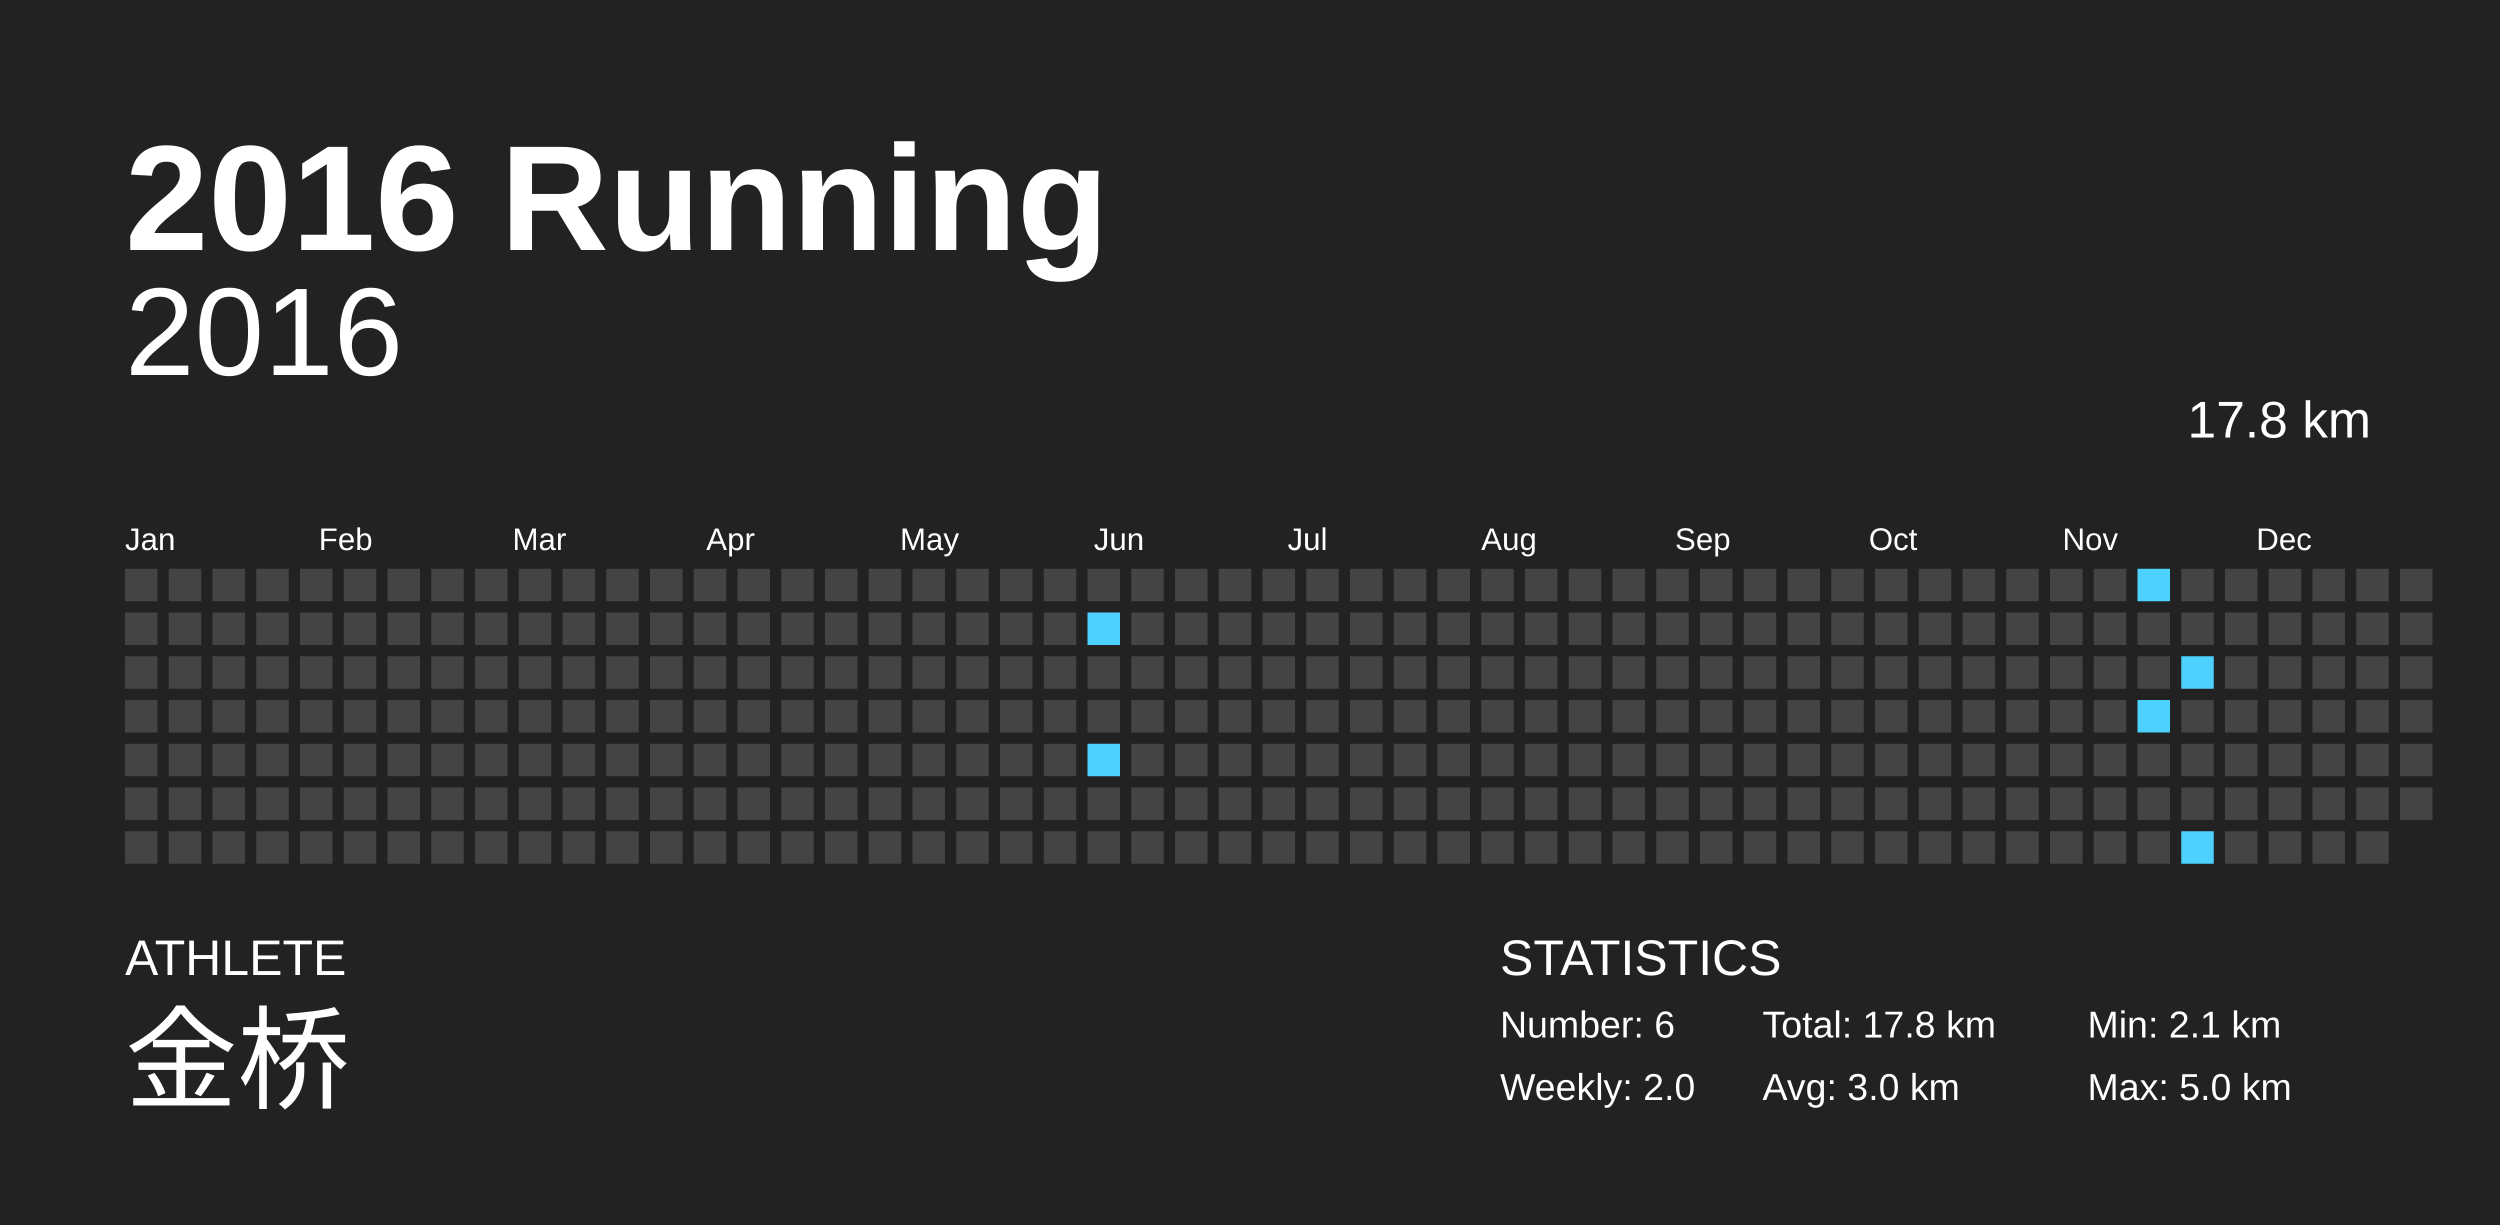
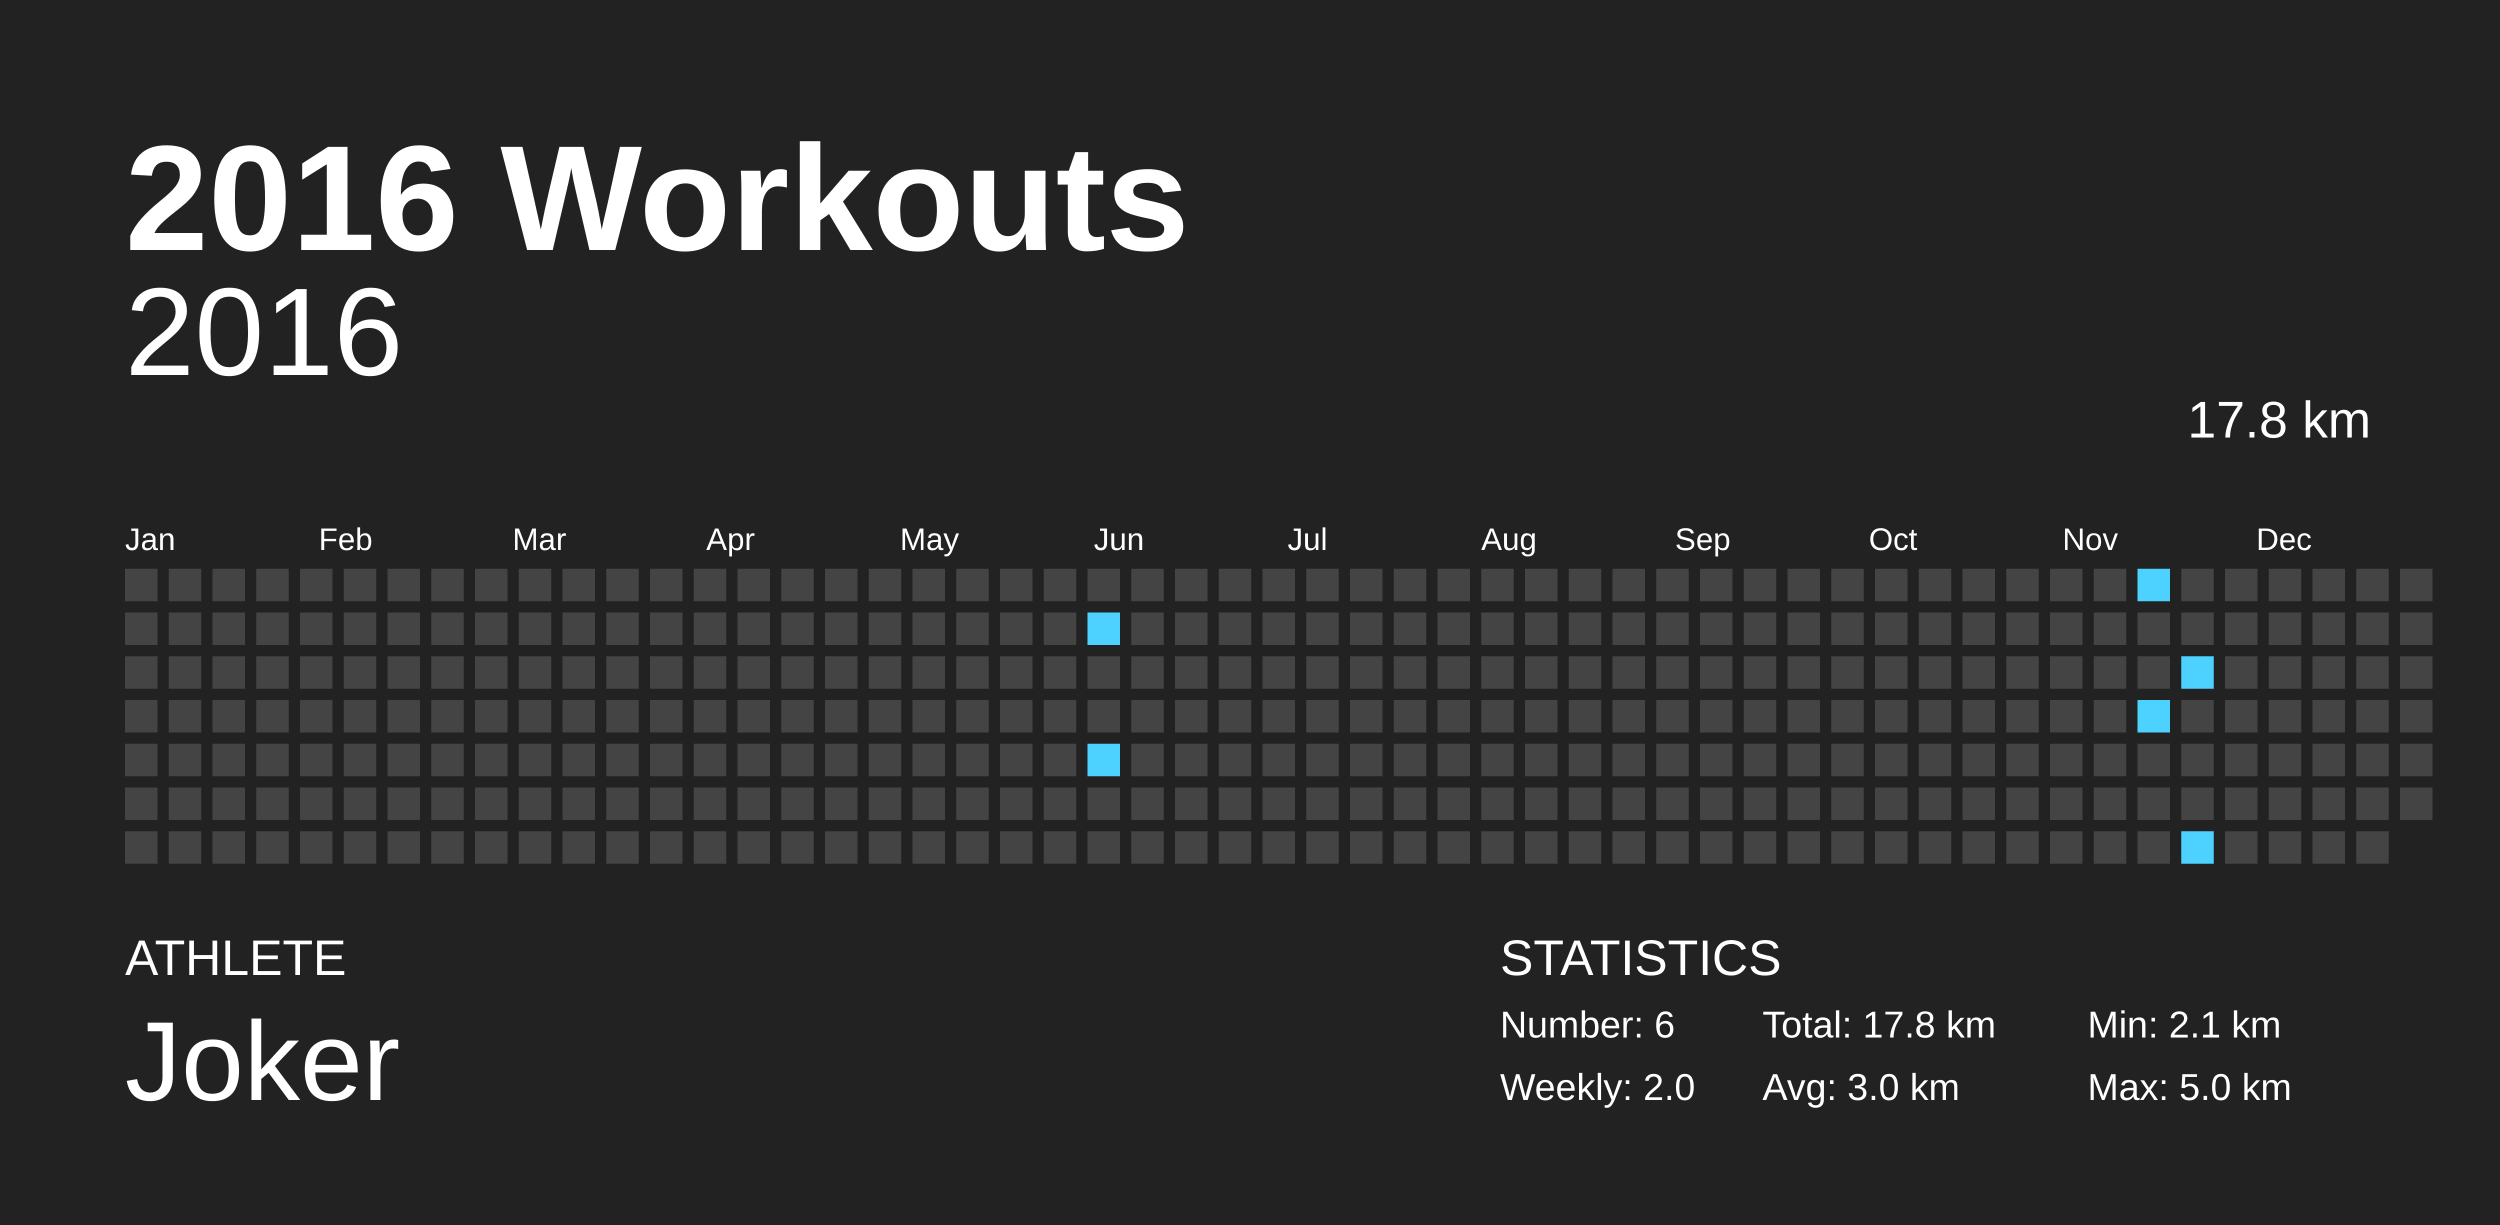
<svg xmlns="http://www.w3.org/2000/svg" baseProfile="full" height="98mm" version="1.1" viewBox="0,0,200,98" width="200mm">
  <defs />
  <rect fill="#222222" height="98" width="200" x="0" y="0" />
-   <text fill="#FFFFFF" style="font-size:12px; font-family:Arial; font-weight:bold;" x="10" y="20">2016 Running</text>
+   <text fill="#FFFFFF" style="font-size:12px; font-family:Arial; font-weight:bold;" x="10" y="20">2016 Workouts</text>
  <text fill="#FFFFFF" style="font-size:4px; font-family:Arial" x="10" y="78">ATHLETE</text>
-   <text fill="#FFFFFF" style="font-size:9px; font-family:Arial" x="10" y="88">金桥</text>
+   <text fill="#FFFFFF" style="font-size:9px; font-family:Arial" x="10" y="88">Joker</text>
  <text fill="#FFFFFF" style="font-size:4px; font-family:Arial" x="120" y="78">STATISTICS</text>
  <text fill="#FFFFFF" style="font-size:3px; font-family:Arial" x="120" y="83">Number: 6</text>
  <text fill="#FFFFFF" style="font-size:3px; font-family:Arial" x="120" y="88">Weekly: 2.0</text>
  <text fill="#FFFFFF" style="font-size:3px; font-family:Arial" x="141" y="83">Total: 17.8 km</text>
  <text fill="#FFFFFF" style="font-size:3px; font-family:Arial" x="141" y="88">Avg: 3.0 km</text>
  <text fill="#FFFFFF" style="font-size:3px; font-family:Arial" x="167" y="83">Min: 2.1 km</text>
  <text fill="#FFFFFF" style="font-size:3px; font-family:Arial" x="167" y="88">Max: 5.0 km</text>
  <text alignment-baseline="hanging" fill="#FFFFFF" style="font-size:10.0px; font-family:Arial;" x="10" y="30">2016</text>
  <text alignment-baseline="hanging" fill="#FFFFFF" style="font-size:4.125px; font-family:Arial;" x="175" y="35">17.8 km</text>
  <text fill="#FFFFFF" style="font-size:2.5px; font-family:Arial" x="10.0" y="44">Jan</text>
  <text fill="#FFFFFF" style="font-size:2.5px; font-family:Arial" x="25.5" y="44">Feb</text>
  <text fill="#FFFFFF" style="font-size:2.5px; font-family:Arial" x="41.0" y="44">Mar</text>
  <text fill="#FFFFFF" style="font-size:2.5px; font-family:Arial" x="56.5" y="44">Apr</text>
  <text fill="#FFFFFF" style="font-size:2.5px; font-family:Arial" x="72.0" y="44">May</text>
  <text fill="#FFFFFF" style="font-size:2.5px; font-family:Arial" x="87.5" y="44">Jun</text>
  <text fill="#FFFFFF" style="font-size:2.5px; font-family:Arial" x="103.0" y="44">Jul</text>
  <text fill="#FFFFFF" style="font-size:2.5px; font-family:Arial" x="118.5" y="44">Aug</text>
  <text fill="#FFFFFF" style="font-size:2.5px; font-family:Arial" x="134.0" y="44">Sep</text>
  <text fill="#FFFFFF" style="font-size:2.5px; font-family:Arial" x="149.5" y="44">Oct</text>
  <text fill="#FFFFFF" style="font-size:2.5px; font-family:Arial" x="165.0" y="44">Nov</text>
  <text fill="#FFFFFF" style="font-size:2.5px; font-family:Arial" x="180.5" y="44">Dec</text>
  <rect fill="#444444" height="2.6" width="2.6" x="10.0" y="45.5" />
  <rect fill="#444444" height="2.6" width="2.6" x="10.0" y="49.0" />
  <rect fill="#444444" height="2.6" width="2.6" x="10.0" y="52.5" />
  <rect fill="#444444" height="2.6" width="2.6" x="10.0" y="56.0" />
  <rect fill="#444444" height="2.6" width="2.6" x="10.0" y="59.5" />
  <rect fill="#444444" height="2.6" width="2.6" x="10.0" y="63.0" />
  <rect fill="#444444" height="2.6" width="2.6" x="10.0" y="66.5" />
  <rect fill="#444444" height="2.6" width="2.6" x="13.5" y="45.5" />
  <rect fill="#444444" height="2.6" width="2.6" x="13.5" y="49.0" />
  <rect fill="#444444" height="2.6" width="2.6" x="13.5" y="52.5" />
  <rect fill="#444444" height="2.6" width="2.6" x="13.5" y="56.0" />
  <rect fill="#444444" height="2.6" width="2.6" x="13.5" y="59.5" />
  <rect fill="#444444" height="2.6" width="2.6" x="13.5" y="63.0" />
  <rect fill="#444444" height="2.6" width="2.6" x="13.5" y="66.5" />
  <rect fill="#444444" height="2.6" width="2.6" x="17.0" y="45.5" />
  <rect fill="#444444" height="2.6" width="2.6" x="17.0" y="49.0" />
  <rect fill="#444444" height="2.6" width="2.6" x="17.0" y="52.5" />
  <rect fill="#444444" height="2.6" width="2.6" x="17.0" y="56.0" />
  <rect fill="#444444" height="2.6" width="2.6" x="17.0" y="59.5" />
  <rect fill="#444444" height="2.6" width="2.6" x="17.0" y="63.0" />
  <rect fill="#444444" height="2.6" width="2.6" x="17.0" y="66.5" />
  <rect fill="#444444" height="2.6" width="2.6" x="20.5" y="45.5" />
  <rect fill="#444444" height="2.6" width="2.6" x="20.5" y="49.0" />
  <rect fill="#444444" height="2.6" width="2.6" x="20.5" y="52.5" />
  <rect fill="#444444" height="2.6" width="2.6" x="20.5" y="56.0" />
  <rect fill="#444444" height="2.6" width="2.6" x="20.5" y="59.5" />
  <rect fill="#444444" height="2.6" width="2.6" x="20.5" y="63.0" />
  <rect fill="#444444" height="2.6" width="2.6" x="20.5" y="66.5" />
  <rect fill="#444444" height="2.6" width="2.6" x="24.0" y="45.5" />
  <rect fill="#444444" height="2.6" width="2.6" x="24.0" y="49.0" />
  <rect fill="#444444" height="2.6" width="2.6" x="24.0" y="52.5" />
  <rect fill="#444444" height="2.6" width="2.6" x="24.0" y="56.0" />
  <rect fill="#444444" height="2.6" width="2.6" x="24.0" y="59.5" />
  <rect fill="#444444" height="2.6" width="2.6" x="24.0" y="63.0" />
  <rect fill="#444444" height="2.6" width="2.6" x="24.0" y="66.5" />
  <rect fill="#444444" height="2.6" width="2.6" x="27.5" y="45.5" />
  <rect fill="#444444" height="2.6" width="2.6" x="27.5" y="49.0" />
  <rect fill="#444444" height="2.6" width="2.6" x="27.5" y="52.5" />
  <rect fill="#444444" height="2.6" width="2.6" x="27.5" y="56.0" />
  <rect fill="#444444" height="2.6" width="2.6" x="27.5" y="59.5" />
  <rect fill="#444444" height="2.6" width="2.6" x="27.5" y="63.0" />
  <rect fill="#444444" height="2.6" width="2.6" x="27.5" y="66.5" />
  <rect fill="#444444" height="2.6" width="2.6" x="31.0" y="45.5" />
  <rect fill="#444444" height="2.6" width="2.6" x="31.0" y="49.0" />
  <rect fill="#444444" height="2.6" width="2.6" x="31.0" y="52.5" />
  <rect fill="#444444" height="2.6" width="2.6" x="31.0" y="56.0" />
  <rect fill="#444444" height="2.6" width="2.6" x="31.0" y="59.5" />
  <rect fill="#444444" height="2.6" width="2.6" x="31.0" y="63.0" />
  <rect fill="#444444" height="2.6" width="2.6" x="31.0" y="66.5" />
  <rect fill="#444444" height="2.6" width="2.6" x="34.5" y="45.5" />
  <rect fill="#444444" height="2.6" width="2.6" x="34.5" y="49.0" />
  <rect fill="#444444" height="2.6" width="2.6" x="34.5" y="52.5" />
  <rect fill="#444444" height="2.6" width="2.6" x="34.5" y="56.0" />
  <rect fill="#444444" height="2.6" width="2.6" x="34.5" y="59.5" />
  <rect fill="#444444" height="2.6" width="2.6" x="34.5" y="63.0" />
  <rect fill="#444444" height="2.6" width="2.6" x="34.5" y="66.5" />
  <rect fill="#444444" height="2.6" width="2.6" x="38.0" y="45.5" />
  <rect fill="#444444" height="2.6" width="2.6" x="38.0" y="49.0" />
  <rect fill="#444444" height="2.6" width="2.6" x="38.0" y="52.5" />
  <rect fill="#444444" height="2.6" width="2.6" x="38.0" y="56.0" />
  <rect fill="#444444" height="2.6" width="2.6" x="38.0" y="59.5" />
  <rect fill="#444444" height="2.6" width="2.6" x="38.0" y="63.0" />
  <rect fill="#444444" height="2.6" width="2.6" x="38.0" y="66.5" />
  <rect fill="#444444" height="2.6" width="2.6" x="41.5" y="45.5" />
  <rect fill="#444444" height="2.6" width="2.6" x="41.5" y="49.0" />
  <rect fill="#444444" height="2.6" width="2.6" x="41.5" y="52.5" />
  <rect fill="#444444" height="2.6" width="2.6" x="41.5" y="56.0" />
  <rect fill="#444444" height="2.6" width="2.6" x="41.5" y="59.5" />
  <rect fill="#444444" height="2.6" width="2.6" x="41.5" y="63.0" />
  <rect fill="#444444" height="2.6" width="2.6" x="41.5" y="66.5" />
  <rect fill="#444444" height="2.6" width="2.6" x="45.0" y="45.5" />
  <rect fill="#444444" height="2.6" width="2.6" x="45.0" y="49.0" />
  <rect fill="#444444" height="2.6" width="2.6" x="45.0" y="52.5" />
  <rect fill="#444444" height="2.6" width="2.6" x="45.0" y="56.0" />
  <rect fill="#444444" height="2.6" width="2.6" x="45.0" y="59.5" />
  <rect fill="#444444" height="2.6" width="2.6" x="45.0" y="63.0" />
  <rect fill="#444444" height="2.6" width="2.6" x="45.0" y="66.5" />
  <rect fill="#444444" height="2.6" width="2.6" x="48.5" y="45.5" />
  <rect fill="#444444" height="2.6" width="2.6" x="48.5" y="49.0" />
  <rect fill="#444444" height="2.6" width="2.6" x="48.5" y="52.5" />
  <rect fill="#444444" height="2.6" width="2.6" x="48.5" y="56.0" />
  <rect fill="#444444" height="2.6" width="2.6" x="48.5" y="59.5" />
  <rect fill="#444444" height="2.6" width="2.6" x="48.5" y="63.0" />
  <rect fill="#444444" height="2.6" width="2.6" x="48.5" y="66.5" />
  <rect fill="#444444" height="2.6" width="2.6" x="52.0" y="45.5" />
  <rect fill="#444444" height="2.6" width="2.6" x="52.0" y="49.0" />
  <rect fill="#444444" height="2.6" width="2.6" x="52.0" y="52.5" />
  <rect fill="#444444" height="2.6" width="2.6" x="52.0" y="56.0" />
  <rect fill="#444444" height="2.6" width="2.6" x="52.0" y="59.5" />
  <rect fill="#444444" height="2.6" width="2.6" x="52.0" y="63.0" />
  <rect fill="#444444" height="2.6" width="2.6" x="52.0" y="66.5" />
  <rect fill="#444444" height="2.6" width="2.6" x="55.5" y="45.5" />
  <rect fill="#444444" height="2.6" width="2.6" x="55.5" y="49.0" />
  <rect fill="#444444" height="2.6" width="2.6" x="55.5" y="52.5" />
  <rect fill="#444444" height="2.6" width="2.6" x="55.5" y="56.0" />
  <rect fill="#444444" height="2.6" width="2.6" x="55.5" y="59.5" />
  <rect fill="#444444" height="2.6" width="2.6" x="55.5" y="63.0" />
  <rect fill="#444444" height="2.6" width="2.6" x="55.5" y="66.5" />
  <rect fill="#444444" height="2.6" width="2.6" x="59.0" y="45.5" />
  <rect fill="#444444" height="2.6" width="2.6" x="59.0" y="49.0" />
  <rect fill="#444444" height="2.6" width="2.6" x="59.0" y="52.5" />
  <rect fill="#444444" height="2.6" width="2.6" x="59.0" y="56.0" />
  <rect fill="#444444" height="2.6" width="2.6" x="59.0" y="59.5" />
  <rect fill="#444444" height="2.6" width="2.6" x="59.0" y="63.0" />
  <rect fill="#444444" height="2.6" width="2.6" x="59.0" y="66.5" />
  <rect fill="#444444" height="2.6" width="2.6" x="62.5" y="45.5" />
  <rect fill="#444444" height="2.6" width="2.6" x="62.5" y="49.0" />
  <rect fill="#444444" height="2.6" width="2.6" x="62.5" y="52.5" />
  <rect fill="#444444" height="2.6" width="2.6" x="62.5" y="56.0" />
  <rect fill="#444444" height="2.6" width="2.6" x="62.5" y="59.5" />
  <rect fill="#444444" height="2.6" width="2.6" x="62.5" y="63.0" />
  <rect fill="#444444" height="2.6" width="2.6" x="62.5" y="66.5" />
  <rect fill="#444444" height="2.6" width="2.6" x="66.0" y="45.5" />
  <rect fill="#444444" height="2.6" width="2.6" x="66.0" y="49.0" />
  <rect fill="#444444" height="2.6" width="2.6" x="66.0" y="52.5" />
  <rect fill="#444444" height="2.6" width="2.6" x="66.0" y="56.0" />
  <rect fill="#444444" height="2.6" width="2.6" x="66.0" y="59.5" />
  <rect fill="#444444" height="2.6" width="2.6" x="66.0" y="63.0" />
  <rect fill="#444444" height="2.6" width="2.6" x="66.0" y="66.5" />
  <rect fill="#444444" height="2.6" width="2.6" x="69.5" y="45.5" />
  <rect fill="#444444" height="2.6" width="2.6" x="69.5" y="49.0" />
  <rect fill="#444444" height="2.6" width="2.6" x="69.5" y="52.5" />
  <rect fill="#444444" height="2.6" width="2.6" x="69.5" y="56.0" />
  <rect fill="#444444" height="2.6" width="2.6" x="69.5" y="59.5" />
  <rect fill="#444444" height="2.6" width="2.6" x="69.5" y="63.0" />
  <rect fill="#444444" height="2.6" width="2.6" x="69.5" y="66.5" />
  <rect fill="#444444" height="2.6" width="2.6" x="73.0" y="45.5" />
  <rect fill="#444444" height="2.6" width="2.6" x="73.0" y="49.0" />
  <rect fill="#444444" height="2.6" width="2.6" x="73.0" y="52.5" />
  <rect fill="#444444" height="2.6" width="2.6" x="73.0" y="56.0" />
  <rect fill="#444444" height="2.6" width="2.6" x="73.0" y="59.5" />
  <rect fill="#444444" height="2.6" width="2.6" x="73.0" y="63.0" />
  <rect fill="#444444" height="2.6" width="2.6" x="73.0" y="66.5" />
  <rect fill="#444444" height="2.6" width="2.6" x="76.5" y="45.5" />
  <rect fill="#444444" height="2.6" width="2.6" x="76.5" y="49.0" />
  <rect fill="#444444" height="2.6" width="2.6" x="76.5" y="52.5" />
  <rect fill="#444444" height="2.6" width="2.6" x="76.5" y="56.0" />
  <rect fill="#444444" height="2.6" width="2.6" x="76.5" y="59.5" />
  <rect fill="#444444" height="2.6" width="2.6" x="76.5" y="63.0" />
  <rect fill="#444444" height="2.6" width="2.6" x="76.5" y="66.5" />
  <rect fill="#444444" height="2.6" width="2.6" x="80.0" y="45.5" />
  <rect fill="#444444" height="2.6" width="2.6" x="80.0" y="49.0" />
  <rect fill="#444444" height="2.6" width="2.6" x="80.0" y="52.5" />
  <rect fill="#444444" height="2.6" width="2.6" x="80.0" y="56.0" />
  <rect fill="#444444" height="2.6" width="2.6" x="80.0" y="59.5" />
  <rect fill="#444444" height="2.6" width="2.6" x="80.0" y="63.0" />
  <rect fill="#444444" height="2.6" width="2.6" x="80.0" y="66.5" />
  <rect fill="#444444" height="2.6" width="2.6" x="83.5" y="45.5" />
  <rect fill="#444444" height="2.6" width="2.6" x="83.5" y="49.0" />
  <rect fill="#444444" height="2.6" width="2.6" x="83.5" y="52.5" />
  <rect fill="#444444" height="2.6" width="2.6" x="83.5" y="56.0" />
  <rect fill="#444444" height="2.6" width="2.6" x="83.5" y="59.5" />
  <rect fill="#444444" height="2.6" width="2.6" x="83.5" y="63.0" />
  <rect fill="#444444" height="2.6" width="2.6" x="83.5" y="66.5" />
  <rect fill="#444444" height="2.6" width="2.6" x="87.0" y="45.5" />
  <rect fill="#4dd2ff" height="2.6" width="2.6" x="87.0" y="49.0" />
  <rect fill="#444444" height="2.6" width="2.6" x="87.0" y="52.5" />
  <rect fill="#444444" height="2.6" width="2.6" x="87.0" y="56.0" />
  <rect fill="#4dd2ff" height="2.6" width="2.6" x="87.0" y="59.5" />
  <rect fill="#444444" height="2.6" width="2.6" x="87.0" y="63.0" />
  <rect fill="#444444" height="2.6" width="2.6" x="87.0" y="66.5" />
  <rect fill="#444444" height="2.6" width="2.6" x="90.5" y="45.5" />
  <rect fill="#444444" height="2.6" width="2.6" x="90.5" y="49.0" />
  <rect fill="#444444" height="2.6" width="2.6" x="90.5" y="52.5" />
  <rect fill="#444444" height="2.6" width="2.6" x="90.5" y="56.0" />
  <rect fill="#444444" height="2.6" width="2.6" x="90.5" y="59.5" />
  <rect fill="#444444" height="2.6" width="2.6" x="90.5" y="63.0" />
  <rect fill="#444444" height="2.6" width="2.6" x="90.5" y="66.5" />
  <rect fill="#444444" height="2.6" width="2.6" x="94.0" y="45.5" />
  <rect fill="#444444" height="2.6" width="2.6" x="94.0" y="49.0" />
  <rect fill="#444444" height="2.6" width="2.6" x="94.0" y="52.5" />
  <rect fill="#444444" height="2.6" width="2.6" x="94.0" y="56.0" />
  <rect fill="#444444" height="2.6" width="2.6" x="94.0" y="59.5" />
  <rect fill="#444444" height="2.6" width="2.6" x="94.0" y="63.0" />
  <rect fill="#444444" height="2.6" width="2.6" x="94.0" y="66.5" />
  <rect fill="#444444" height="2.6" width="2.6" x="97.5" y="45.5" />
  <rect fill="#444444" height="2.6" width="2.6" x="97.5" y="49.0" />
  <rect fill="#444444" height="2.6" width="2.6" x="97.5" y="52.5" />
  <rect fill="#444444" height="2.6" width="2.6" x="97.5" y="56.0" />
  <rect fill="#444444" height="2.6" width="2.6" x="97.5" y="59.5" />
  <rect fill="#444444" height="2.6" width="2.6" x="97.5" y="63.0" />
  <rect fill="#444444" height="2.6" width="2.6" x="97.5" y="66.5" />
  <rect fill="#444444" height="2.6" width="2.6" x="101.0" y="45.5" />
  <rect fill="#444444" height="2.6" width="2.6" x="101.0" y="49.0" />
  <rect fill="#444444" height="2.6" width="2.6" x="101.0" y="52.5" />
  <rect fill="#444444" height="2.6" width="2.6" x="101.0" y="56.0" />
  <rect fill="#444444" height="2.6" width="2.6" x="101.0" y="59.5" />
  <rect fill="#444444" height="2.6" width="2.6" x="101.0" y="63.0" />
  <rect fill="#444444" height="2.6" width="2.6" x="101.0" y="66.5" />
  <rect fill="#444444" height="2.6" width="2.6" x="104.5" y="45.5" />
  <rect fill="#444444" height="2.6" width="2.6" x="104.5" y="49.0" />
  <rect fill="#444444" height="2.6" width="2.6" x="104.5" y="52.5" />
  <rect fill="#444444" height="2.6" width="2.6" x="104.5" y="56.0" />
  <rect fill="#444444" height="2.6" width="2.6" x="104.5" y="59.5" />
  <rect fill="#444444" height="2.6" width="2.6" x="104.5" y="63.0" />
  <rect fill="#444444" height="2.6" width="2.6" x="104.5" y="66.5" />
  <rect fill="#444444" height="2.6" width="2.6" x="108.0" y="45.5" />
  <rect fill="#444444" height="2.6" width="2.6" x="108.0" y="49.0" />
  <rect fill="#444444" height="2.6" width="2.6" x="108.0" y="52.5" />
  <rect fill="#444444" height="2.6" width="2.6" x="108.0" y="56.0" />
  <rect fill="#444444" height="2.6" width="2.6" x="108.0" y="59.5" />
  <rect fill="#444444" height="2.6" width="2.6" x="108.0" y="63.0" />
  <rect fill="#444444" height="2.6" width="2.6" x="108.0" y="66.5" />
  <rect fill="#444444" height="2.6" width="2.6" x="111.5" y="45.5" />
  <rect fill="#444444" height="2.6" width="2.6" x="111.5" y="49.0" />
  <rect fill="#444444" height="2.6" width="2.6" x="111.5" y="52.5" />
  <rect fill="#444444" height="2.6" width="2.6" x="111.5" y="56.0" />
  <rect fill="#444444" height="2.6" width="2.6" x="111.5" y="59.5" />
  <rect fill="#444444" height="2.6" width="2.6" x="111.5" y="63.0" />
  <rect fill="#444444" height="2.6" width="2.6" x="111.5" y="66.5" />
  <rect fill="#444444" height="2.6" width="2.6" x="115.0" y="45.5" />
  <rect fill="#444444" height="2.6" width="2.6" x="115.0" y="49.0" />
  <rect fill="#444444" height="2.6" width="2.6" x="115.0" y="52.5" />
  <rect fill="#444444" height="2.6" width="2.6" x="115.0" y="56.0" />
  <rect fill="#444444" height="2.6" width="2.6" x="115.0" y="59.5" />
  <rect fill="#444444" height="2.6" width="2.6" x="115.0" y="63.0" />
  <rect fill="#444444" height="2.6" width="2.6" x="115.0" y="66.5" />
  <rect fill="#444444" height="2.6" width="2.6" x="118.5" y="45.5" />
  <rect fill="#444444" height="2.6" width="2.6" x="118.5" y="49.0" />
  <rect fill="#444444" height="2.6" width="2.6" x="118.5" y="52.5" />
  <rect fill="#444444" height="2.6" width="2.6" x="118.5" y="56.0" />
  <rect fill="#444444" height="2.6" width="2.6" x="118.5" y="59.5" />
  <rect fill="#444444" height="2.6" width="2.6" x="118.5" y="63.0" />
  <rect fill="#444444" height="2.6" width="2.6" x="118.5" y="66.5" />
  <rect fill="#444444" height="2.6" width="2.6" x="122.0" y="45.5" />
  <rect fill="#444444" height="2.6" width="2.6" x="122.0" y="49.0" />
  <rect fill="#444444" height="2.6" width="2.6" x="122.0" y="52.5" />
  <rect fill="#444444" height="2.6" width="2.6" x="122.0" y="56.0" />
  <rect fill="#444444" height="2.6" width="2.6" x="122.0" y="59.5" />
  <rect fill="#444444" height="2.6" width="2.6" x="122.0" y="63.0" />
  <rect fill="#444444" height="2.6" width="2.6" x="122.0" y="66.5" />
  <rect fill="#444444" height="2.6" width="2.6" x="125.5" y="45.5" />
  <rect fill="#444444" height="2.6" width="2.6" x="125.5" y="49.0" />
  <rect fill="#444444" height="2.6" width="2.6" x="125.5" y="52.5" />
  <rect fill="#444444" height="2.6" width="2.6" x="125.5" y="56.0" />
  <rect fill="#444444" height="2.6" width="2.6" x="125.5" y="59.5" />
  <rect fill="#444444" height="2.6" width="2.6" x="125.5" y="63.0" />
  <rect fill="#444444" height="2.6" width="2.6" x="125.5" y="66.5" />
  <rect fill="#444444" height="2.6" width="2.6" x="129.0" y="45.5" />
  <rect fill="#444444" height="2.6" width="2.6" x="129.0" y="49.0" />
  <rect fill="#444444" height="2.6" width="2.6" x="129.0" y="52.5" />
  <rect fill="#444444" height="2.6" width="2.6" x="129.0" y="56.0" />
  <rect fill="#444444" height="2.6" width="2.6" x="129.0" y="59.5" />
  <rect fill="#444444" height="2.6" width="2.6" x="129.0" y="63.0" />
  <rect fill="#444444" height="2.6" width="2.6" x="129.0" y="66.5" />
  <rect fill="#444444" height="2.6" width="2.6" x="132.5" y="45.5" />
  <rect fill="#444444" height="2.6" width="2.6" x="132.5" y="49.0" />
  <rect fill="#444444" height="2.6" width="2.6" x="132.5" y="52.5" />
  <rect fill="#444444" height="2.6" width="2.6" x="132.5" y="56.0" />
  <rect fill="#444444" height="2.6" width="2.6" x="132.5" y="59.5" />
  <rect fill="#444444" height="2.6" width="2.6" x="132.5" y="63.0" />
  <rect fill="#444444" height="2.6" width="2.6" x="132.5" y="66.5" />
  <rect fill="#444444" height="2.6" width="2.6" x="136.0" y="45.5" />
  <rect fill="#444444" height="2.6" width="2.6" x="136.0" y="49.0" />
  <rect fill="#444444" height="2.6" width="2.6" x="136.0" y="52.5" />
  <rect fill="#444444" height="2.6" width="2.6" x="136.0" y="56.0" />
  <rect fill="#444444" height="2.6" width="2.6" x="136.0" y="59.5" />
  <rect fill="#444444" height="2.6" width="2.6" x="136.0" y="63.0" />
  <rect fill="#444444" height="2.6" width="2.6" x="136.0" y="66.5" />
  <rect fill="#444444" height="2.6" width="2.6" x="139.5" y="45.5" />
  <rect fill="#444444" height="2.6" width="2.6" x="139.5" y="49.0" />
  <rect fill="#444444" height="2.6" width="2.6" x="139.5" y="52.5" />
  <rect fill="#444444" height="2.6" width="2.6" x="139.5" y="56.0" />
  <rect fill="#444444" height="2.6" width="2.6" x="139.5" y="59.5" />
  <rect fill="#444444" height="2.6" width="2.6" x="139.5" y="63.0" />
  <rect fill="#444444" height="2.6" width="2.6" x="139.5" y="66.5" />
  <rect fill="#444444" height="2.6" width="2.6" x="143.0" y="45.5" />
  <rect fill="#444444" height="2.6" width="2.6" x="143.0" y="49.0" />
  <rect fill="#444444" height="2.6" width="2.6" x="143.0" y="52.5" />
  <rect fill="#444444" height="2.6" width="2.6" x="143.0" y="56.0" />
  <rect fill="#444444" height="2.6" width="2.6" x="143.0" y="59.5" />
  <rect fill="#444444" height="2.6" width="2.6" x="143.0" y="63.0" />
  <rect fill="#444444" height="2.6" width="2.6" x="143.0" y="66.5" />
  <rect fill="#444444" height="2.6" width="2.6" x="146.5" y="45.5" />
  <rect fill="#444444" height="2.6" width="2.6" x="146.5" y="49.0" />
  <rect fill="#444444" height="2.6" width="2.6" x="146.5" y="52.5" />
  <rect fill="#444444" height="2.6" width="2.6" x="146.5" y="56.0" />
  <rect fill="#444444" height="2.6" width="2.6" x="146.5" y="59.5" />
  <rect fill="#444444" height="2.6" width="2.6" x="146.5" y="63.0" />
  <rect fill="#444444" height="2.6" width="2.6" x="146.5" y="66.5" />
  <rect fill="#444444" height="2.6" width="2.6" x="150.0" y="45.5" />
  <rect fill="#444444" height="2.6" width="2.6" x="150.0" y="49.0" />
  <rect fill="#444444" height="2.6" width="2.6" x="150.0" y="52.5" />
  <rect fill="#444444" height="2.6" width="2.6" x="150.0" y="56.0" />
  <rect fill="#444444" height="2.6" width="2.6" x="150.0" y="59.5" />
  <rect fill="#444444" height="2.6" width="2.6" x="150.0" y="63.0" />
  <rect fill="#444444" height="2.6" width="2.6" x="150.0" y="66.5" />
  <rect fill="#444444" height="2.6" width="2.6" x="153.5" y="45.5" />
  <rect fill="#444444" height="2.6" width="2.6" x="153.5" y="49.0" />
  <rect fill="#444444" height="2.6" width="2.6" x="153.5" y="52.5" />
  <rect fill="#444444" height="2.6" width="2.6" x="153.5" y="56.0" />
  <rect fill="#444444" height="2.6" width="2.6" x="153.5" y="59.5" />
  <rect fill="#444444" height="2.6" width="2.6" x="153.5" y="63.0" />
  <rect fill="#444444" height="2.6" width="2.6" x="153.5" y="66.5" />
  <rect fill="#444444" height="2.6" width="2.6" x="157.0" y="45.5" />
  <rect fill="#444444" height="2.6" width="2.6" x="157.0" y="49.0" />
  <rect fill="#444444" height="2.6" width="2.6" x="157.0" y="52.5" />
  <rect fill="#444444" height="2.6" width="2.6" x="157.0" y="56.0" />
  <rect fill="#444444" height="2.6" width="2.6" x="157.0" y="59.5" />
  <rect fill="#444444" height="2.6" width="2.6" x="157.0" y="63.0" />
  <rect fill="#444444" height="2.6" width="2.6" x="157.0" y="66.5" />
  <rect fill="#444444" height="2.6" width="2.6" x="160.5" y="45.5" />
  <rect fill="#444444" height="2.6" width="2.6" x="160.5" y="49.0" />
  <rect fill="#444444" height="2.6" width="2.6" x="160.5" y="52.5" />
  <rect fill="#444444" height="2.6" width="2.6" x="160.5" y="56.0" />
  <rect fill="#444444" height="2.6" width="2.6" x="160.5" y="59.5" />
  <rect fill="#444444" height="2.6" width="2.6" x="160.5" y="63.0" />
  <rect fill="#444444" height="2.6" width="2.6" x="160.5" y="66.5" />
  <rect fill="#444444" height="2.6" width="2.6" x="164.0" y="45.5" />
  <rect fill="#444444" height="2.6" width="2.6" x="164.0" y="49.0" />
  <rect fill="#444444" height="2.6" width="2.6" x="164.0" y="52.5" />
  <rect fill="#444444" height="2.6" width="2.6" x="164.0" y="56.0" />
  <rect fill="#444444" height="2.6" width="2.6" x="164.0" y="59.5" />
  <rect fill="#444444" height="2.6" width="2.6" x="164.0" y="63.0" />
  <rect fill="#444444" height="2.6" width="2.6" x="164.0" y="66.5" />
  <rect fill="#444444" height="2.6" width="2.6" x="167.5" y="45.5" />
  <rect fill="#444444" height="2.6" width="2.6" x="167.5" y="49.0" />
  <rect fill="#444444" height="2.6" width="2.6" x="167.5" y="52.5" />
  <rect fill="#444444" height="2.6" width="2.6" x="167.5" y="56.0" />
  <rect fill="#444444" height="2.6" width="2.6" x="167.5" y="59.5" />
  <rect fill="#444444" height="2.6" width="2.6" x="167.5" y="63.0" />
  <rect fill="#444444" height="2.6" width="2.6" x="167.5" y="66.5" />
  <rect fill="#4dd2ff" height="2.6" width="2.6" x="171.0" y="45.5" />
  <rect fill="#444444" height="2.6" width="2.6" x="171.0" y="49.0" />
  <rect fill="#444444" height="2.6" width="2.6" x="171.0" y="52.5" />
  <rect fill="#4dd2ff" height="2.6" width="2.6" x="171.0" y="56.0" />
  <rect fill="#444444" height="2.6" width="2.6" x="171.0" y="59.5" />
  <rect fill="#444444" height="2.6" width="2.6" x="171.0" y="63.0" />
  <rect fill="#444444" height="2.6" width="2.6" x="171.0" y="66.5" />
  <rect fill="#444444" height="2.6" width="2.6" x="174.5" y="45.5" />
  <rect fill="#444444" height="2.6" width="2.6" x="174.5" y="49.0" />
  <rect fill="#4dd2ff" height="2.6" width="2.6" x="174.5" y="52.5" />
  <rect fill="#444444" height="2.6" width="2.6" x="174.5" y="56.0" />
  <rect fill="#444444" height="2.6" width="2.6" x="174.5" y="59.5" />
  <rect fill="#444444" height="2.6" width="2.6" x="174.5" y="63.0" />
  <rect fill="#4dd2ff" height="2.6" width="2.6" x="174.5" y="66.5" />
  <rect fill="#444444" height="2.6" width="2.6" x="178.0" y="45.5" />
  <rect fill="#444444" height="2.6" width="2.6" x="178.0" y="49.0" />
  <rect fill="#444444" height="2.6" width="2.6" x="178.0" y="52.5" />
  <rect fill="#444444" height="2.6" width="2.6" x="178.0" y="56.0" />
  <rect fill="#444444" height="2.6" width="2.6" x="178.0" y="59.5" />
  <rect fill="#444444" height="2.6" width="2.6" x="178.0" y="63.0" />
  <rect fill="#444444" height="2.6" width="2.6" x="178.0" y="66.5" />
  <rect fill="#444444" height="2.6" width="2.6" x="181.5" y="45.5" />
  <rect fill="#444444" height="2.6" width="2.6" x="181.5" y="49.0" />
  <rect fill="#444444" height="2.6" width="2.6" x="181.5" y="52.5" />
  <rect fill="#444444" height="2.6" width="2.6" x="181.5" y="56.0" />
  <rect fill="#444444" height="2.6" width="2.6" x="181.5" y="59.5" />
  <rect fill="#444444" height="2.6" width="2.6" x="181.5" y="63.0" />
  <rect fill="#444444" height="2.6" width="2.6" x="181.5" y="66.5" />
  <rect fill="#444444" height="2.6" width="2.6" x="185.0" y="45.5" />
  <rect fill="#444444" height="2.6" width="2.6" x="185.0" y="49.0" />
  <rect fill="#444444" height="2.6" width="2.6" x="185.0" y="52.5" />
  <rect fill="#444444" height="2.6" width="2.6" x="185.0" y="56.0" />
  <rect fill="#444444" height="2.6" width="2.6" x="185.0" y="59.5" />
  <rect fill="#444444" height="2.6" width="2.6" x="185.0" y="63.0" />
  <rect fill="#444444" height="2.6" width="2.6" x="185.0" y="66.5" />
  <rect fill="#444444" height="2.6" width="2.6" x="188.5" y="45.5" />
  <rect fill="#444444" height="2.6" width="2.6" x="188.5" y="49.0" />
  <rect fill="#444444" height="2.6" width="2.6" x="188.5" y="52.5" />
  <rect fill="#444444" height="2.6" width="2.6" x="188.5" y="56.0" />
  <rect fill="#444444" height="2.6" width="2.6" x="188.5" y="59.5" />
  <rect fill="#444444" height="2.6" width="2.6" x="188.5" y="63.0" />
  <rect fill="#444444" height="2.6" width="2.6" x="188.5" y="66.5" />
  <rect fill="#444444" height="2.6" width="2.6" x="192.0" y="45.5" />
  <rect fill="#444444" height="2.6" width="2.6" x="192.0" y="49.0" />
  <rect fill="#444444" height="2.6" width="2.6" x="192.0" y="52.5" />
  <rect fill="#444444" height="2.6" width="2.6" x="192.0" y="56.0" />
  <rect fill="#444444" height="2.6" width="2.6" x="192.0" y="59.5" />
  <rect fill="#444444" height="2.6" width="2.6" x="192.0" y="63.0" />
</svg>
